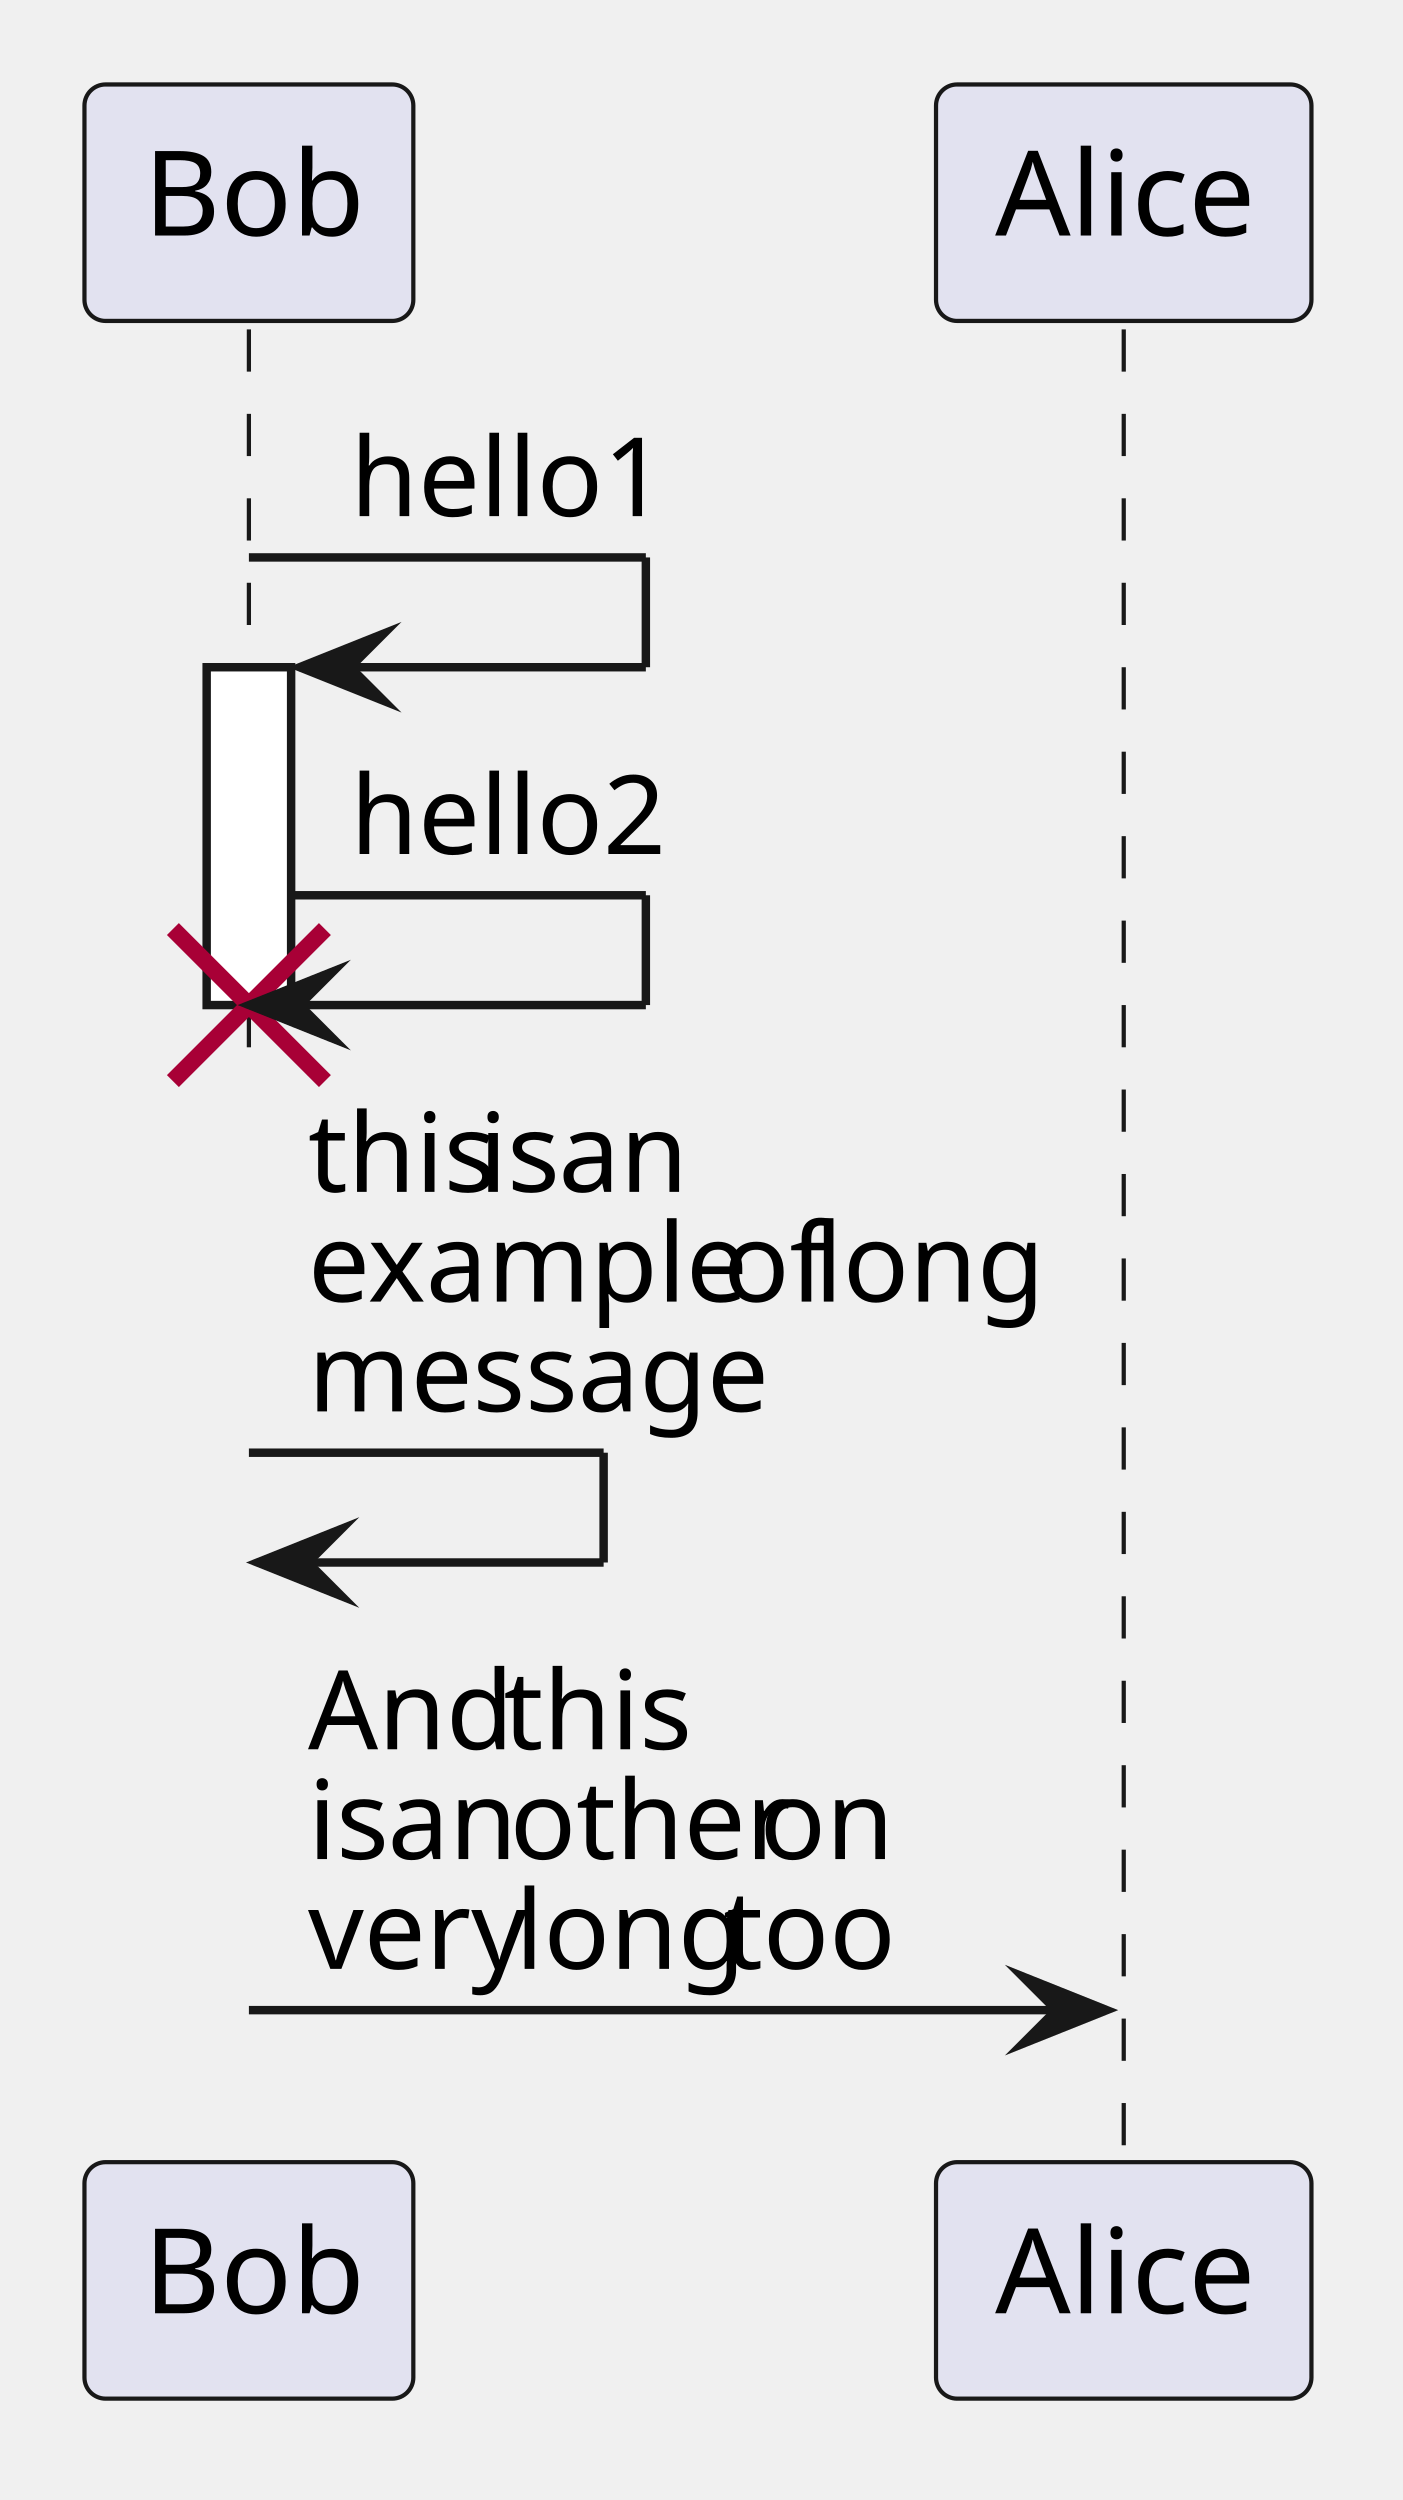
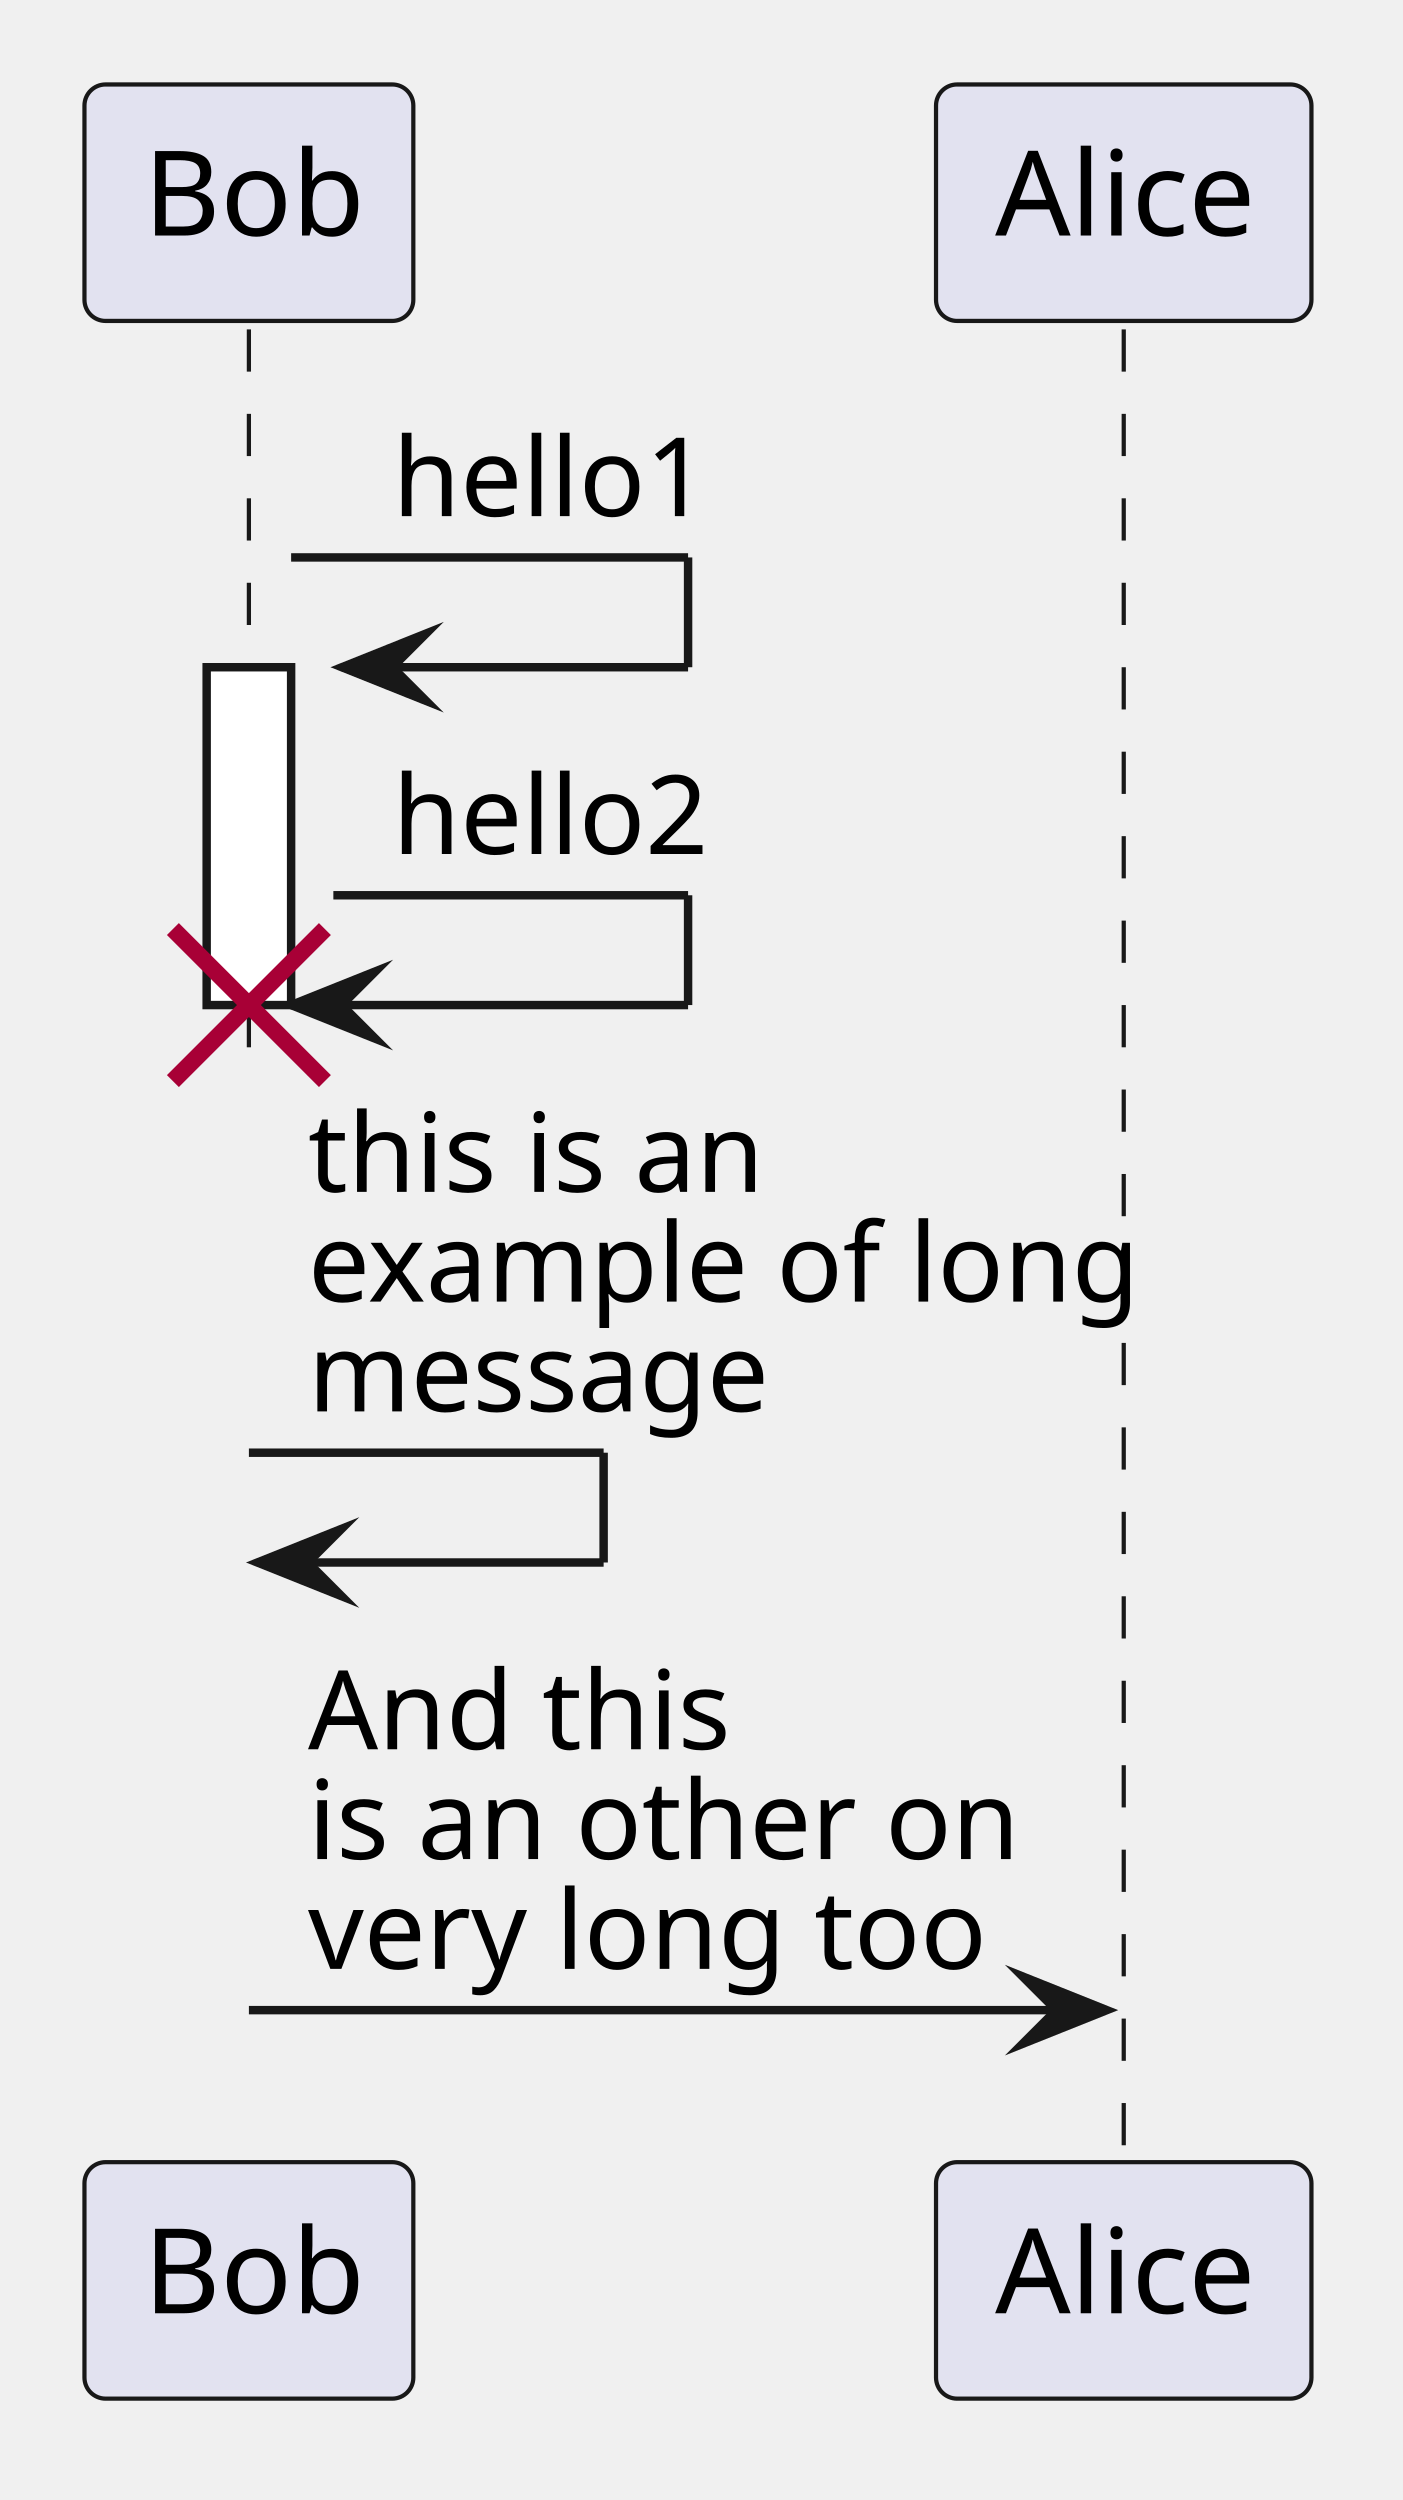
<svg xmlns="http://www.w3.org/2000/svg" version="1.1" data-diagram-type="SEQUENCE" style="width:166px;height:296px;background:#FFFFFF;" width="166px" height="296px" viewBox="0 0 166 296" zoomAndPan="magnify" preserveAspectRatio="none" contentStyleType="text/css">
  <defs />
  <g font-family="sans-serif" lengthAdjust="spacing">
    <g>
      <rect x="25.969" y="39" width="8" height="88" fill="#000" fill-opacity="0" />
      <line x1="29.469" y1="39" x2="29.469" y2="127" style="stroke:#181818;stroke-width:0.5;stroke-dasharray:5,5;" />
    </g>
    <g>
      <rect x="24.469" y="79" width="10" height="40" fill="#FFF" style="stroke:#181818;stroke-width:1;" />
    </g>
    <line x1="20.469" y1="110" x2="38.469" y2="128" style="stroke:#A80036;stroke-width:2;" />
    <line x1="20.469" y1="128" x2="38.469" y2="110" style="stroke:#A80036;stroke-width:2;" />
    <g>
      <rect x="129.55" y="39" width="8" height="217" fill="#000" fill-opacity="0" />
      <line x1="133.05" y1="39" x2="133.05" y2="256" style="stroke:#181818;stroke-width:0.5;stroke-dasharray:5,5;" />
    </g>
    <rect x="10" y="10" width="38.938" height="28" fill="#E2E2F0" rx="2.5" ry="2.5" style="stroke:#181818;stroke-width:0.5;" />
    <text x="17" y="27.889" fill="#000" font-size="14" textLength="24.938">Bob</text>
    <rect x="110.825" y="10" width="44.45" height="28" fill="#E2E2F0" rx="2.5" ry="2.5" style="stroke:#181818;stroke-width:0.5;" />
    <text x="117.825" y="27.889" fill="#000" font-size="14" textLength="30.45">Alice</text>
    <rect x="10" y="256" width="38.938" height="28" fill="#E2E2F0" rx="2.5" ry="2.5" style="stroke:#181818;stroke-width:0.5;" />
    <text x="17" y="273.889" fill="#000" font-size="14" textLength="24.938">Bob</text>
    <rect x="110.825" y="256" width="44.45" height="28" fill="#E2E2F0" rx="2.5" ry="2.5" style="stroke:#181818;stroke-width:0.5;" />
    <text x="117.825" y="273.889" fill="#000" font-size="14" textLength="30.45">Alice</text>
-     <line x1="29.469" y1="66" x2="76.469" y2="66" style="stroke:#181818;stroke-width:1;" />
-     <line x1="76.469" y1="66" x2="76.469" y2="79" style="stroke:#181818;stroke-width:1;" />
-     <line x1="35.469" y1="79" x2="76.469" y2="79" style="stroke:#181818;stroke-width:1;" />
-     <polygon points="45.469,75,35.469,79,45.469,83,41.469,79" fill="#181818" style="stroke:#181818;stroke-width:1;stroke-linejoin:miter;stroke-miterlimit:10;" />
-     <text x="41.469" y="61.111" fill="#000" font-size="13" textLength="34.775">hello1</text>
-     <line x1="34.469" y1="106" x2="76.469" y2="106" style="stroke:#181818;stroke-width:1;" />
-     <line x1="76.469" y1="106" x2="76.469" y2="119" style="stroke:#181818;stroke-width:1;" />
-     <line x1="29.469" y1="119" x2="76.469" y2="119" style="stroke:#181818;stroke-width:1;" />
-     <polygon points="39.469,115,29.469,119,39.469,123,35.469,119" fill="#181818" style="stroke:#181818;stroke-width:1;stroke-linejoin:miter;stroke-miterlimit:10;" />
-     <text x="41.469" y="101.111" fill="#000" font-size="13" textLength="34.775">hello2</text>
+     <line x1="34.469" y1="66" x2="81.469" y2="66" style="stroke:#181818;stroke-width:1;" />
+     <line x1="81.469" y1="66" x2="81.469" y2="79" style="stroke:#181818;stroke-width:1;" />
+     <line x1="40.469" y1="79" x2="81.469" y2="79" style="stroke:#181818;stroke-width:1;" />
+     <polygon points="50.469,75,40.469,79,50.469,83,46.469,79" fill="#181818" style="stroke:#181818;stroke-width:1;stroke-linejoin:miter;stroke-miterlimit:10;" />
+     <text x="46.469" y="61.111" fill="#000" font-size="13" textLength="34.775">hello1</text>
+     <line x1="39.469" y1="106" x2="81.469" y2="106" style="stroke:#181818;stroke-width:1;" />
+     <line x1="81.469" y1="106" x2="81.469" y2="119" style="stroke:#181818;stroke-width:1;" />
+     <line x1="34.469" y1="119" x2="81.469" y2="119" style="stroke:#181818;stroke-width:1;" />
+     <polygon points="44.469,115,34.469,119,44.469,123,40.469,119" fill="#181818" style="stroke:#181818;stroke-width:1;stroke-linejoin:miter;stroke-miterlimit:10;" />
+     <text x="46.469" y="101.111" fill="#000" font-size="13" textLength="34.775">hello2</text>
    <line x1="29.469" y1="172" x2="71.469" y2="172" style="stroke:#181818;stroke-width:1;" />
    <line x1="71.469" y1="172" x2="71.469" y2="185" style="stroke:#181818;stroke-width:1;" />
    <line x1="30.469" y1="185" x2="71.469" y2="185" style="stroke:#181818;stroke-width:1;" />
    <polygon points="40.469,181,30.469,185,40.469,189,36.469,185" fill="#181818" style="stroke:#181818;stroke-width:1;stroke-linejoin:miter;stroke-miterlimit:10;" />
-     <text x="36.469" y="141.111" fill="#000" font-size="13" textLength="20.231">this</text>
-     <text x="56.7" y="141.111" fill="#000" font-size="13"> </text>
-     <text x="56.7" y="141.111" fill="#000" font-size="13" textLength="9.425">is</text>
-     <text x="66.125" y="141.111" fill="#000" font-size="13"> </text>
-     <text x="66.125" y="141.111" fill="#000" font-size="13" textLength="14.463">an</text>
-     <text x="36.469" y="154.111" fill="#000" font-size="13" textLength="49.156">example</text>
-     <text x="85.625" y="154.111" fill="#000" font-size="13"> </text>
-     <text x="85.625" y="154.111" fill="#000" font-size="13" textLength="10.806">of</text>
-     <text x="96.431" y="154.111" fill="#000" font-size="13"> </text>
-     <text x="96.431" y="154.111" fill="#000" font-size="13" textLength="24.619">long</text>
+     <text x="36.469" y="141.111" fill="#000" font-size="13" textLength="44.119">this is an</text>
+     <text x="36.469" y="154.111" fill="#000" font-size="13" textLength="84.581">example of long</text>
    <text x="36.469" y="167.111" fill="#000" font-size="13" textLength="52.731">message</text>
    <polygon points="121.05,234,131.05,238,121.05,242,125.05,238" fill="#181818" style="stroke:#181818;stroke-width:1;stroke-linejoin:miter;stroke-miterlimit:10;" />
    <line x1="29.469" y1="238" x2="127.05" y2="238" style="stroke:#181818;stroke-width:1;" />
-     <text x="36.469" y="207.111" fill="#000" font-size="13" textLength="23.156">And</text>
-     <text x="59.625" y="207.111" fill="#000" font-size="13"> </text>
-     <text x="59.625" y="207.111" fill="#000" font-size="13" textLength="20.231">this</text>
-     <text x="36.469" y="220.111" fill="#000" font-size="13" textLength="9.425">is</text>
-     <text x="45.894" y="220.111" fill="#000" font-size="13"> </text>
-     <text x="45.894" y="220.111" fill="#000" font-size="13" textLength="14.463">an</text>
-     <text x="60.356" y="220.111" fill="#000" font-size="13"> </text>
-     <text x="60.356" y="220.111" fill="#000" font-size="13" textLength="29.575">other</text>
-     <text x="89.931" y="220.111" fill="#000" font-size="13"> </text>
-     <text x="89.931" y="220.111" fill="#000" font-size="13" textLength="14.463">on</text>
-     <text x="36.469" y="233.111" fill="#000" font-size="13" textLength="24.537">very</text>
-     <text x="61.006" y="233.111" fill="#000" font-size="13"> </text>
-     <text x="61.006" y="233.111" fill="#000" font-size="13" textLength="24.619">long</text>
-     <text x="85.625" y="233.111" fill="#000" font-size="13"> </text>
-     <text x="85.625" y="233.111" fill="#000" font-size="13" textLength="18.038">too</text>
+     <text x="36.469" y="207.111" fill="#000" font-size="13" textLength="43.387">And this</text>
+     <text x="36.469" y="220.111" fill="#000" font-size="13" textLength="67.925">is an other on</text>
+     <text x="36.469" y="233.111" fill="#000" font-size="13" textLength="67.194">very long too</text>
  </g>
</svg>
